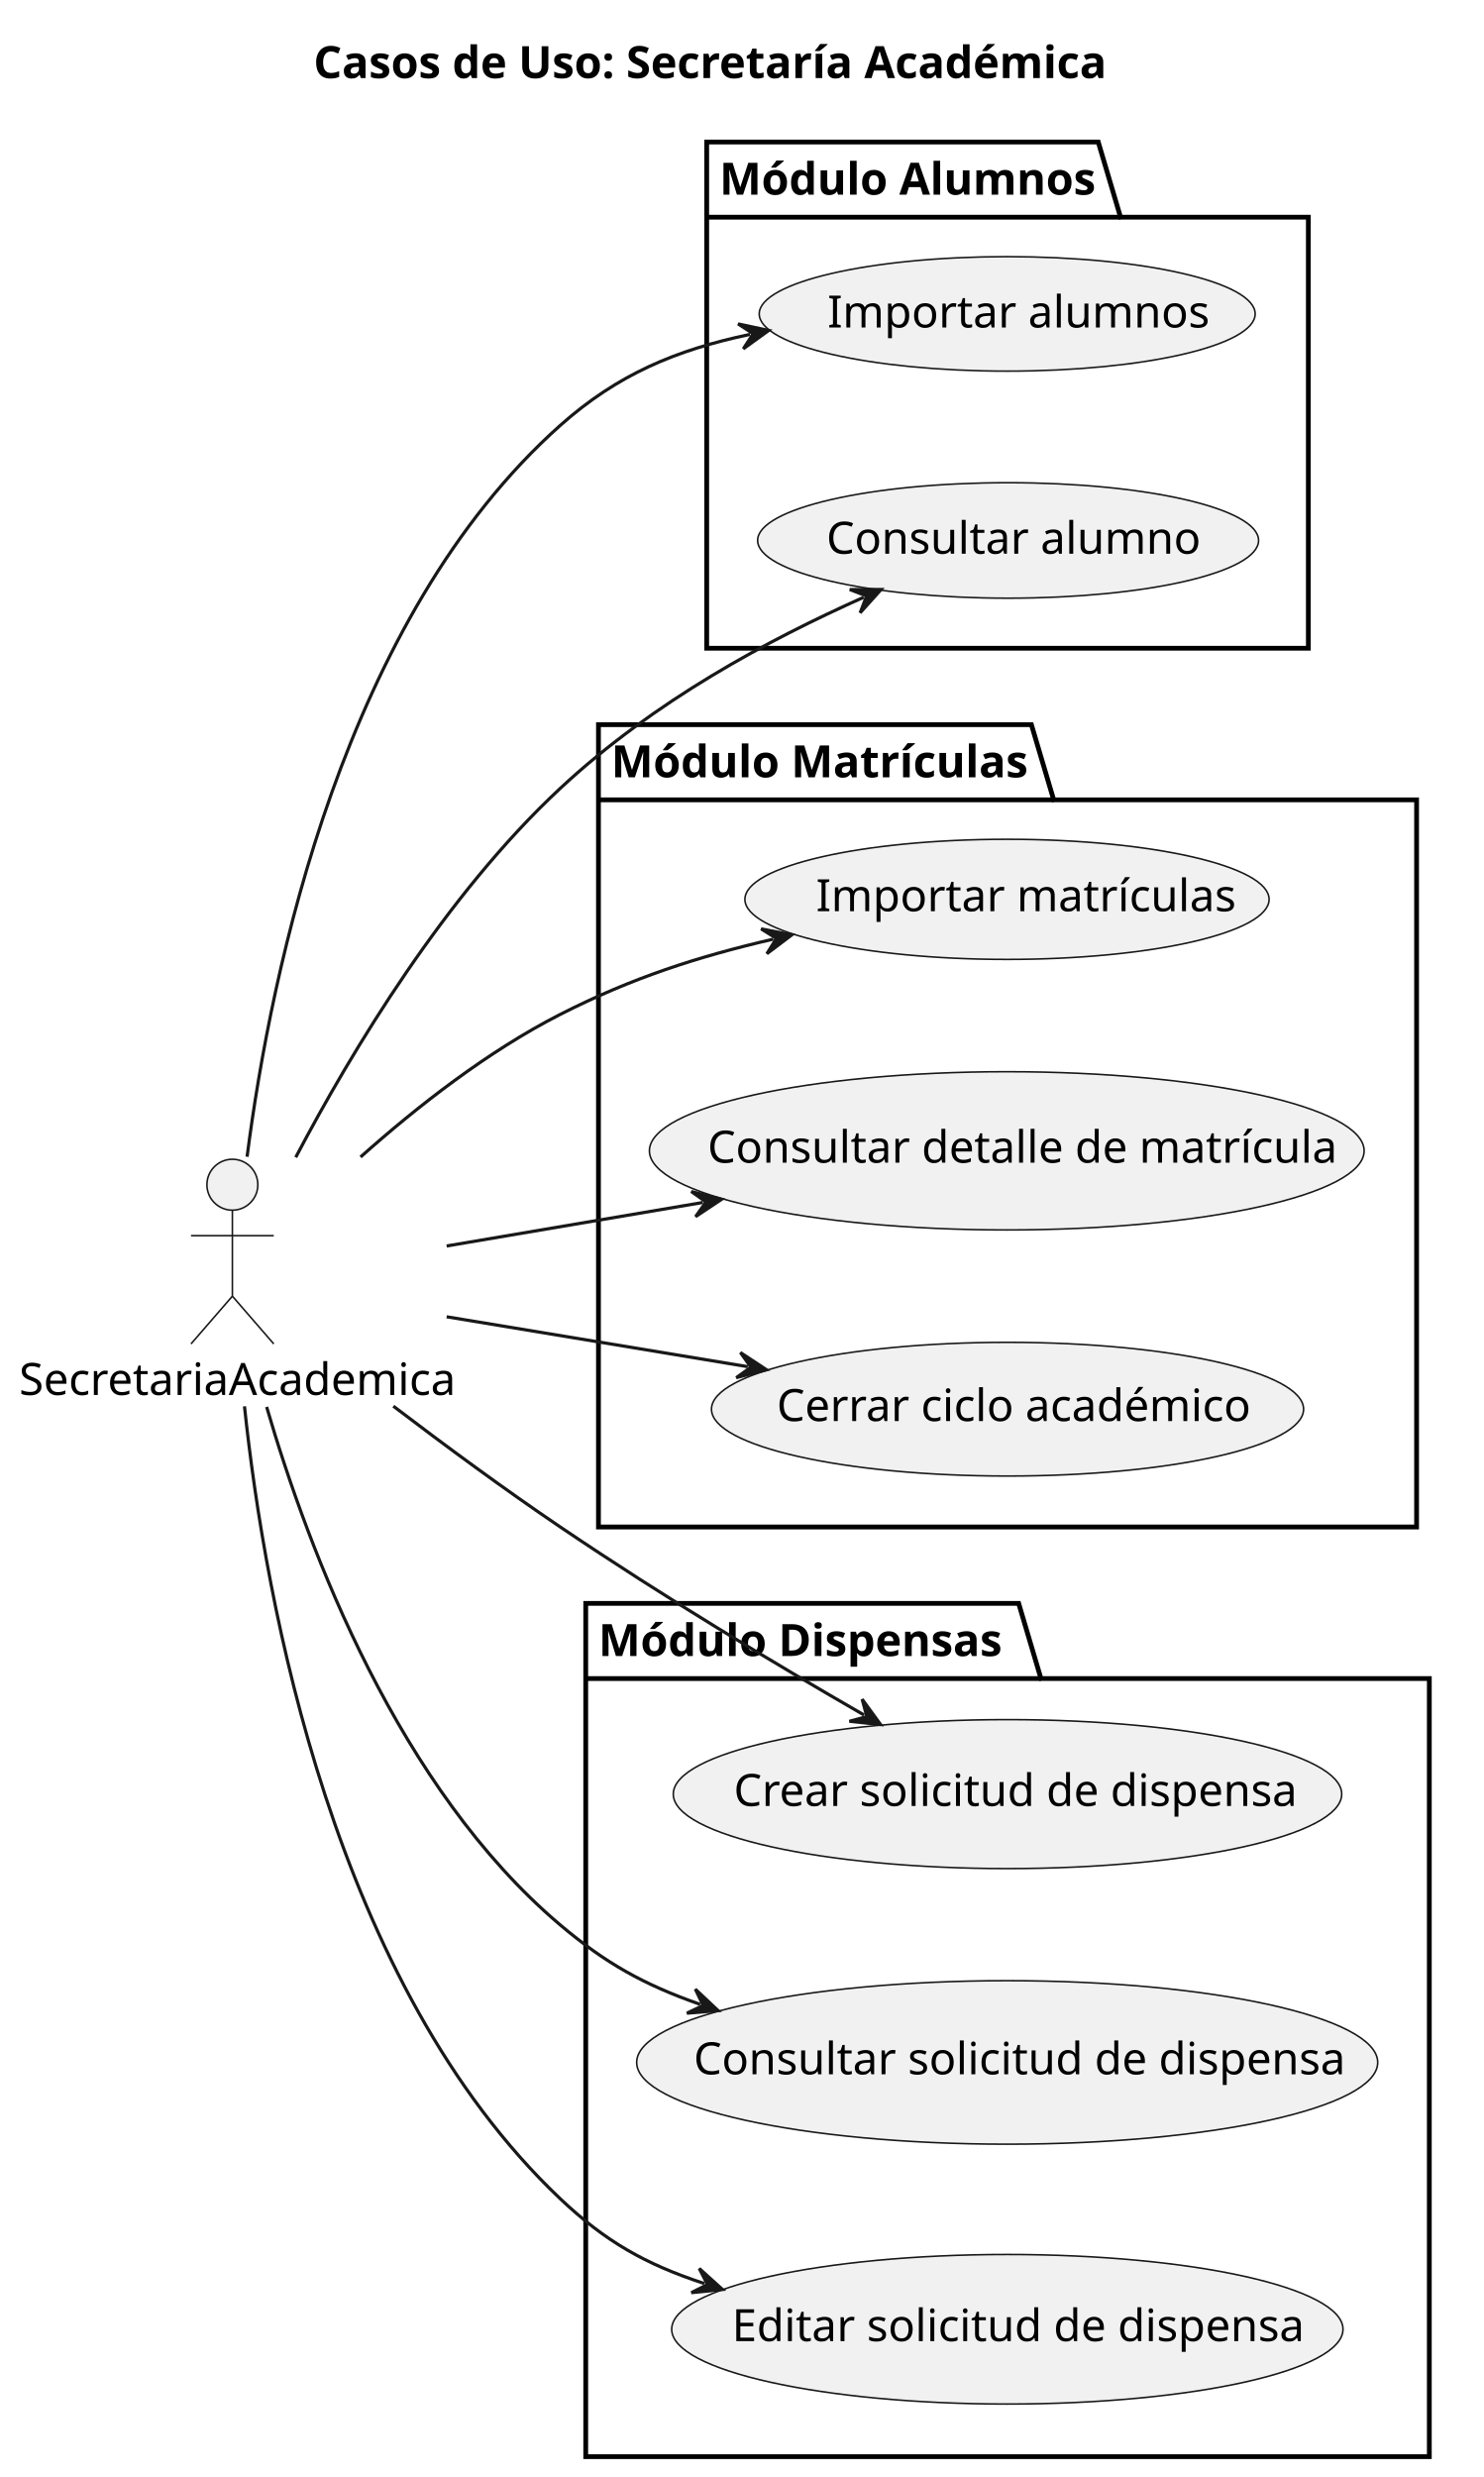
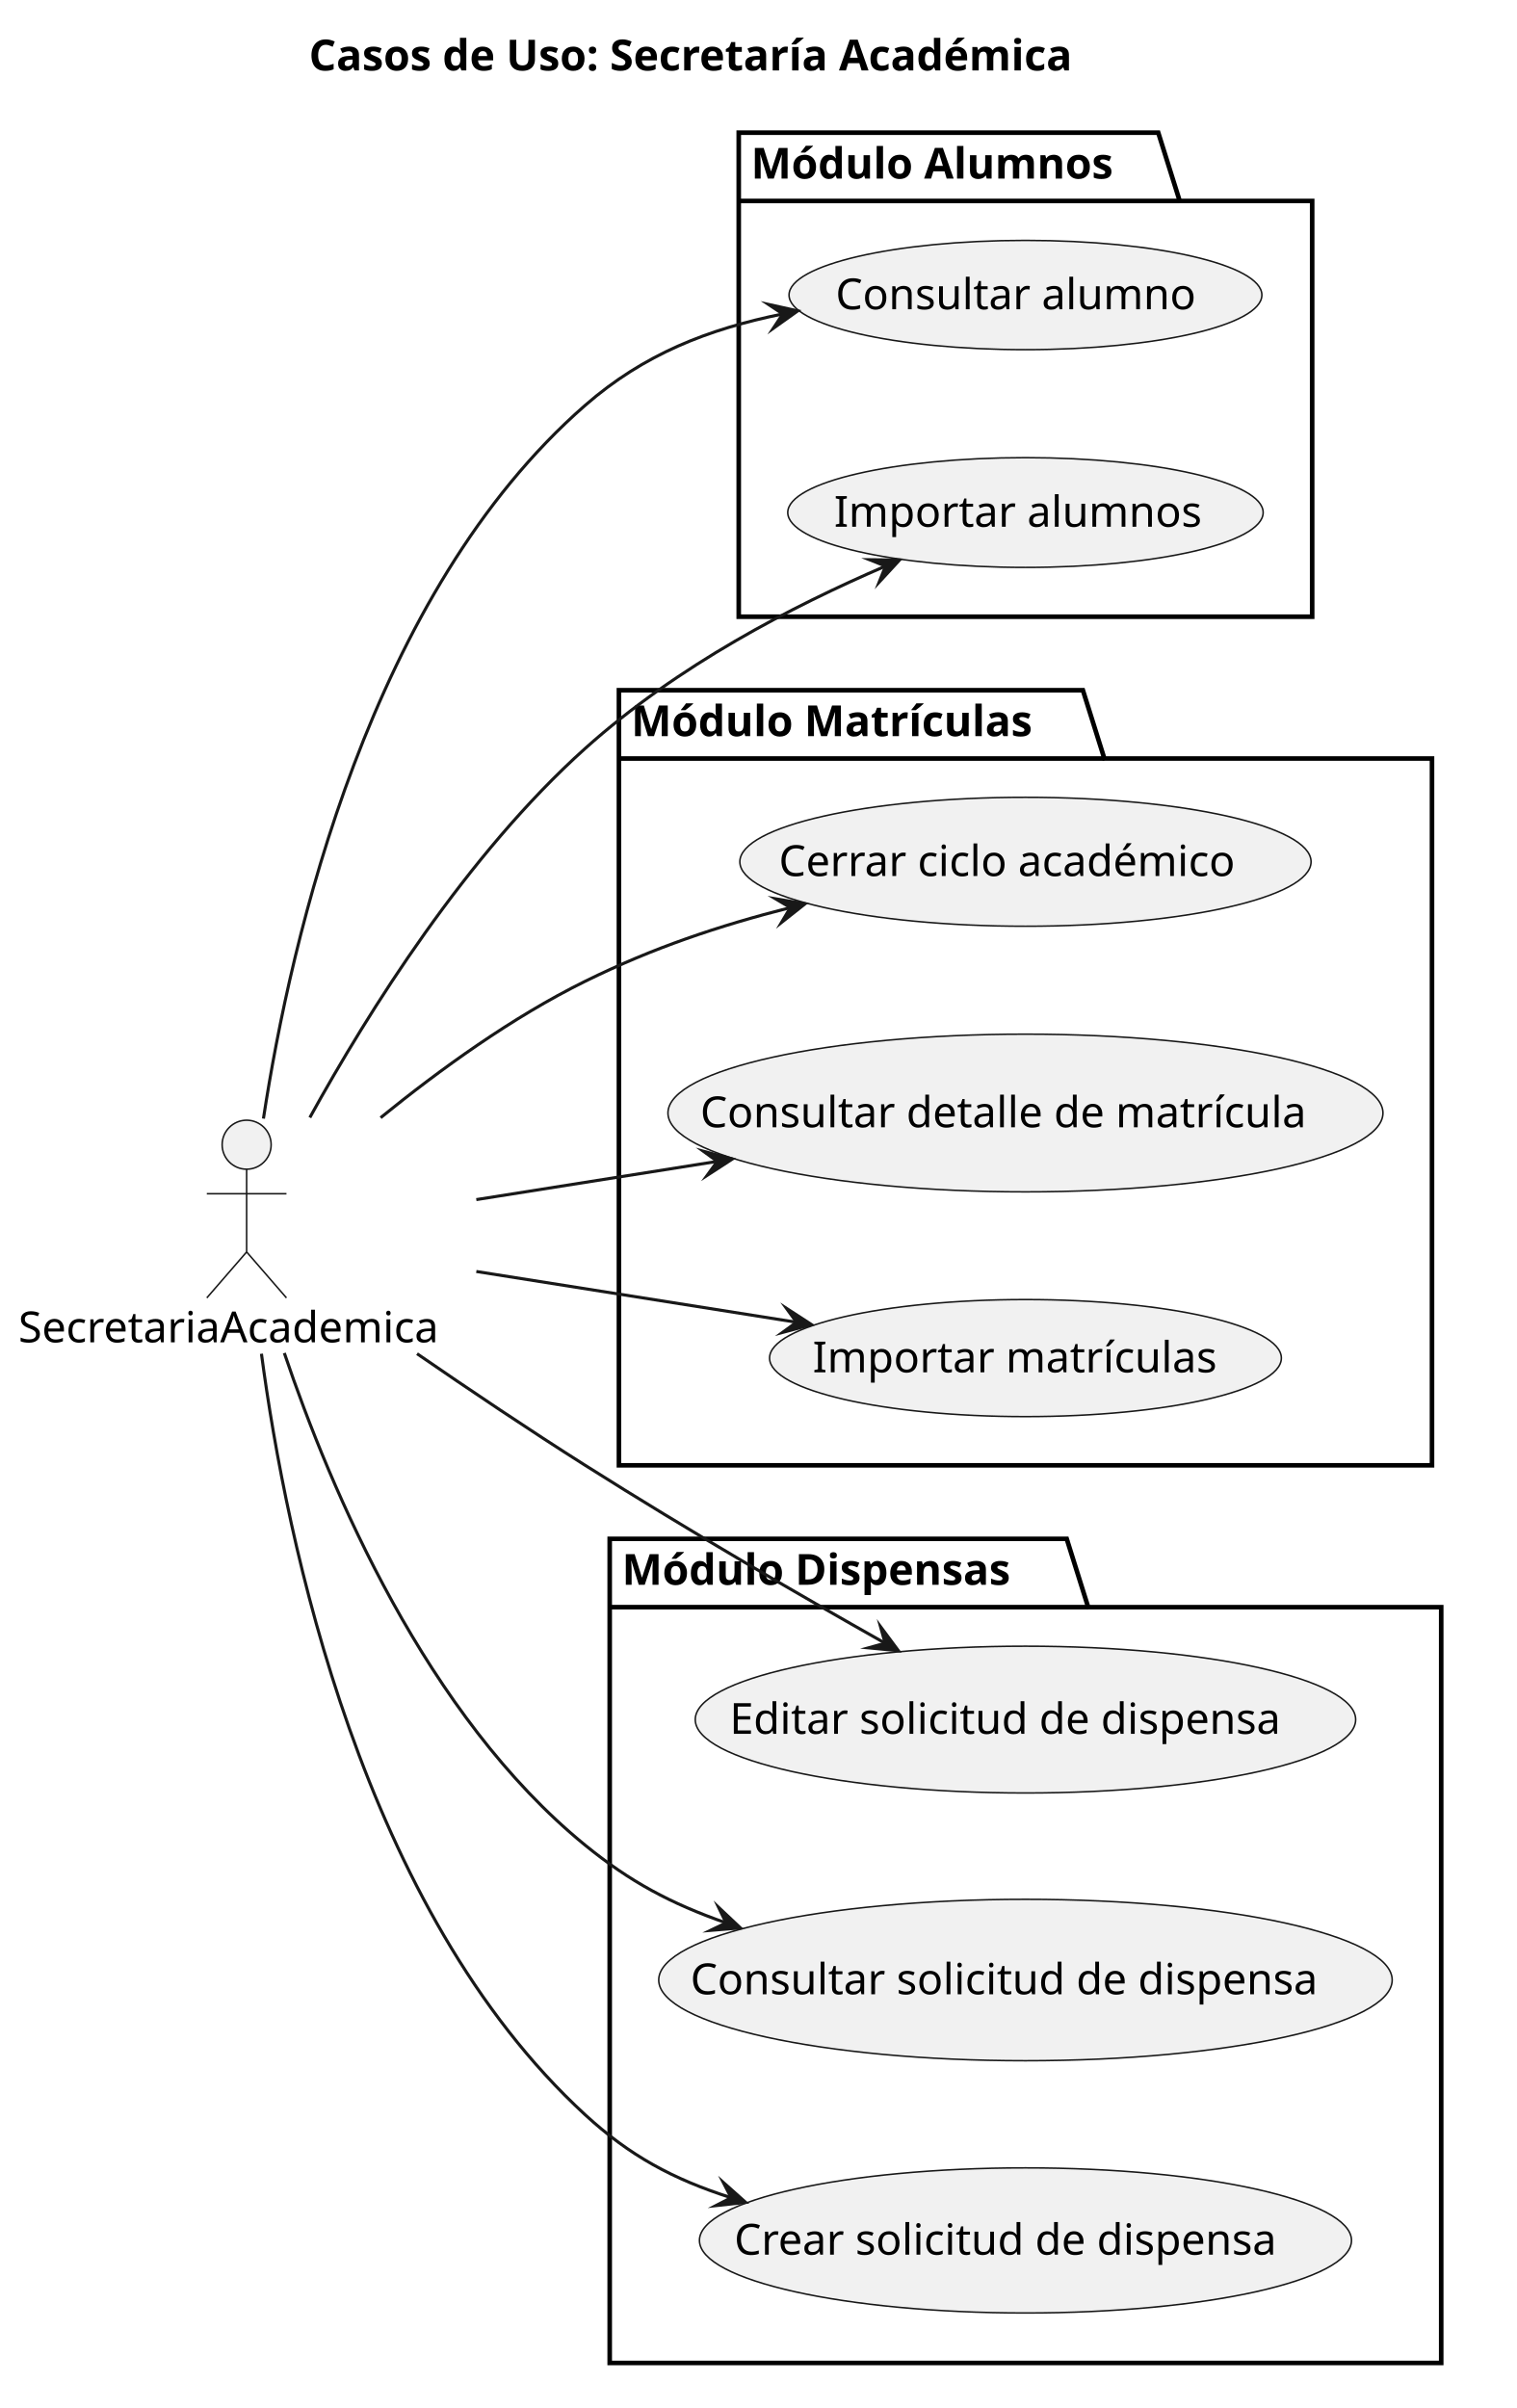
- <svg xmlns="http://www.w3.org/2000/svg" contentStyleType="text/css" height="778px" preserveAspectRatio="none" style="width:466px;height:778px;background:#FFFFFF;" version="1.1" viewBox="0 0 466 778" width="466px" zoomAndPan="magnify">
+ <svg xmlns="http://www.w3.org/2000/svg" version="1.1" data-diagram-type="DESCRIPTION" style="width:495px;height:786px;background:#FFFFFF;" width="495px" height="786px" viewBox="0 0 495 786" zoomAndPan="magnify" preserveAspectRatio="none" contentStyleType="text/css">
  <defs />
  <g>
-     <text fill="#000000" font-family="sans-serif" font-size="14" font-weight="bold" lengthAdjust="spacing" textLength="255" x="98.5" y="24.533">Casos de Uso: Secretaría Académica</text>
-     <g id="cluster_Módulo Alumnos">
-       <polygon fill="none" points="222,44.609,345,44.609,352,68.219,411,68.219,411,203.609,222,203.609,222,44.609" style="stroke:#000000;stroke-width:1.5;" />
-       <line style="stroke:#000000;stroke-width:1.5;" x1="222" x2="352" y1="68.219" y2="68.219" />
-       <text fill="#000000" font-family="sans-serif" font-size="14" font-weight="bold" lengthAdjust="spacing" textLength="117" x="226" y="61.143">Módulo Alumnos</text>
+     <g class="title" data-source-line="1">
+       <text x="100.853" y="22.995" fill="#000000" font-size="14" lengthAdjust="spacing" textLength="286.733" font-weight="700" font-family="sans-serif">Casos de Uso: Secretaría Académica</text>
    </g>
-     <g id="cluster_Módulo Matrículas">
-       <polygon fill="none" points="188,227.609,324,227.609,331,251.219,445,251.219,445,479.609,188,479.609,188,227.609" style="stroke:#000000;stroke-width:1.5;" />
-       <line style="stroke:#000000;stroke-width:1.5;" x1="188" x2="331" y1="251.219" y2="251.219" />
-       <text fill="#000000" font-family="sans-serif" font-size="14" font-weight="bold" lengthAdjust="spacing" textLength="130" x="192" y="244.143">Módulo Matrículas</text>
+     <g class="cluster" data-qualified-name="M.dulo Alumnos" id="ent0002" data-source-line="7">
+       <polygon points="241.14,43.297,378.075,43.297,385.075,65.594,428.32,65.594,428.32,201.297,241.14,201.297,241.14,43.297" fill="none" style="stroke:#000000;stroke-width:1.5;stroke-linejoin:miter;stroke-miterlimit:10;" />
+       <line x1="241.14" y1="65.594" x2="385.075" y2="65.594" style="stroke:#000000;stroke-width:1.5;" />
+       <text x="245.14" y="58.292" fill="#000000" font-size="14" lengthAdjust="spacing" textLength="130.935" font-weight="700" font-family="sans-serif">Módulo Alumnos</text>
    </g>
-     <g id="cluster_Módulo Dispensas">
-       <polygon fill="none" points="184,503.609,320,503.609,327,527.219,449,527.219,449,771.609,184,771.609,184,503.609" style="stroke:#000000;stroke-width:1.5;" />
-       <line style="stroke:#000000;stroke-width:1.5;" x1="184" x2="327" y1="527.219" y2="527.219" />
-       <text fill="#000000" font-family="sans-serif" font-size="14" font-weight="bold" lengthAdjust="spacing" textLength="130" x="188" y="520.143">Módulo Dispensas</text>
+     <g class="cluster" data-qualified-name="M.dulo Matr.culas" id="ent0005" data-source-line="12">
+       <polygon points="202.03,225.297,353.478,225.297,360.478,247.594,467.43,247.594,467.43,478.297,202.03,478.297,202.03,225.297" fill="none" style="stroke:#000000;stroke-width:1.5;stroke-linejoin:miter;stroke-miterlimit:10;" />
+       <line x1="202.03" y1="247.594" x2="360.478" y2="247.594" style="stroke:#000000;stroke-width:1.5;" />
+       <text x="206.03" y="240.292" fill="#000000" font-size="14" lengthAdjust="spacing" textLength="145.448" font-weight="700" font-family="sans-serif">Módulo Matrículas</text>
    </g>
-     <g id="elem_AlumnosImportar">
-       <ellipse cx="316.396" cy="98.589" fill="#F1F1F1" rx="77.896" ry="17.979" style="stroke:#181818;stroke-width:0.5;" />
-       <text fill="#000000" font-family="sans-serif" font-size="14" lengthAdjust="spacing" textLength="109" x="259.935" y="102.856">Importar alumnos</text>
+     <g class="cluster" data-qualified-name="M.dulo Dispensas" id="ent0009" data-source-line="18">
+       <polygon points="199.02,502.297,348.199,502.297,355.199,524.594,470.44,524.594,470.44,771.297,199.02,771.297,199.02,502.297" fill="none" style="stroke:#000000;stroke-width:1.5;stroke-linejoin:miter;stroke-miterlimit:10;" />
+       <line x1="199.02" y1="524.594" x2="355.199" y2="524.594" style="stroke:#000000;stroke-width:1.5;" />
+       <text x="203.02" y="517.292" fill="#000000" font-size="14" lengthAdjust="spacing" textLength="143.179" font-weight="700" font-family="sans-serif">Módulo Dispensas</text>
    </g>
-     <g id="elem_AlumnosConsultar">
-       <ellipse cx="316.682" cy="169.746" fill="#F1F1F1" rx="78.682" ry="18.136" style="stroke:#181818;stroke-width:0.5;" />
-       <text fill="#000000" font-family="sans-serif" font-size="14" lengthAdjust="spacing" textLength="111" x="259.595" y="173.918">Consultar alumno</text>
+     <g class="entity" data-qualified-name="M.dulo Alumnos.AlumnosImportar" id="ent0003" data-source-line="8">
+       <ellipse cx="334.73" cy="167.295" rx="77.59" ry="17.918" fill="#F1F1F1" style="stroke:#181818;stroke-width:0.5;" />
+       <text x="272.25" y="171.943" fill="#000000" font-size="14" lengthAdjust="spacing" textLength="124.961" font-family="sans-serif">Importar alumnos</text>
    </g>
-     <g id="elem_MatriculasImportar">
-       <ellipse cx="316.335" cy="282.476" fill="#F1F1F1" rx="82.335" ry="18.867" style="stroke:#181818;stroke-width:0.5;" />
-       <text fill="#000000" font-family="sans-serif" font-size="14" lengthAdjust="spacing" textLength="120" x="256.335" y="286.205">Importar matrículas</text>
+     <g class="entity" data-qualified-name="M.dulo Alumnos.AlumnosConsultar" id="ent0004" data-source-line="9">
+       <ellipse cx="334.733" cy="96.302" rx="77.173" ry="17.835" fill="#F1F1F1" style="stroke:#181818;stroke-width:0.5;" />
+       <text x="272.752" y="100.95" fill="#000000" font-size="14" lengthAdjust="spacing" textLength="123.963" font-family="sans-serif">Consultar alumno</text>
    </g>
-     <g id="elem_MatriculasVerDetalle">
-       <ellipse cx="316.261" cy="361.462" fill="#F1F1F1" rx="112.261" ry="24.852" style="stroke:#181818;stroke-width:0.5;" />
-       <text fill="#000000" font-family="sans-serif" font-size="14" lengthAdjust="spacing" textLength="188" x="222.261" y="365.19">Consultar detalle de matrícula</text>
+     <g class="entity" data-qualified-name="M.dulo Matr.culas.MatriculasImportar" id="ent0006" data-source-line="13">
+       <ellipse cx="334.733" cy="443.293" rx="83.533" ry="19.107" fill="#F1F1F1" style="stroke:#181818;stroke-width:0.5;" />
+       <text x="265.266" y="447.942" fill="#000000" font-size="14" lengthAdjust="spacing" textLength="138.934" font-family="sans-serif">Importar matrículas</text>
    </g>
-     <g id="elem_MatriculasCerrarCiclo">
-       <ellipse cx="316.502" cy="442.61" fill="#F1F1F1" rx="93.002" ry="21" style="stroke:#181818;stroke-width:0.5;" />
-       <text fill="#000000" font-family="sans-serif" font-size="14" lengthAdjust="spacing" textLength="145" x="244.002" y="446.338">Cerrar ciclo académico</text>
+     <g class="entity" data-qualified-name="M.dulo Matr.culas.MatriculasVerDetalle" id="ent0007" data-source-line="14">
+       <ellipse cx="334.729" cy="363.297" rx="116.699" ry="25.74" fill="#F1F1F1" style="stroke:#181818;stroke-width:0.5;" />
+       <text x="228.58" y="367.945" fill="#000000" font-size="14" lengthAdjust="spacing" textLength="212.297" font-family="sans-serif">Consultar detalle de matrícula</text>
    </g>
-     <g id="elem_DispensasCrear">
-       <ellipse cx="316.49" cy="563.508" fill="#F1F1F1" rx="104.99" ry="23.398" style="stroke:#181818;stroke-width:0.5;" />
-       <text fill="#000000" font-family="sans-serif" font-size="14" lengthAdjust="spacing" textLength="172" x="230.49" y="567.236">Crear solicitud de dispensa</text>
+     <g class="entity" data-qualified-name="M.dulo Matr.culas.MatriculasCerrarCiclo" id="ent0008" data-source-line="15">
+       <ellipse cx="334.732" cy="281.293" rx="93.232" ry="21.046" fill="#F1F1F1" style="stroke:#181818;stroke-width:0.5;" />
+       <text x="254.222" y="285.942" fill="#000000" font-size="14" lengthAdjust="spacing" textLength="161.02" font-family="sans-serif">Cerrar ciclo académico</text>
    </g>
-     <g id="elem_DispensasConsultar">
-       <ellipse cx="316.394" cy="647.788" fill="#F1F1F1" rx="116.394" ry="25.679" style="stroke:#181818;stroke-width:0.5;" />
-       <text fill="#000000" font-family="sans-serif" font-size="14" lengthAdjust="spacing" textLength="197" x="217.894" y="651.517">Consultar solicitud de dispensa</text>
+     <g class="entity" data-qualified-name="M.dulo Dispensas.DispensasCrear" id="ent0010" data-source-line="19">
+       <ellipse cx="334.734" cy="731.302" rx="106.424" ry="23.685" fill="#F1F1F1" style="stroke:#181818;stroke-width:0.5;" />
+       <text x="239.673" y="735.95" fill="#000000" font-size="14" lengthAdjust="spacing" textLength="190.121" font-family="sans-serif">Crear solicitud de dispensa</text>
    </g>
-     <g id="elem_DispensasEditar">
-       <ellipse cx="316.442" cy="731.598" fill="#F1F1F1" rx="105.442" ry="23.488" style="stroke:#181818;stroke-width:0.5;" />
-       <text fill="#000000" font-family="sans-serif" font-size="14" lengthAdjust="spacing" textLength="173" x="229.942" y="735.326">Editar solicitud de dispensa</text>
+     <g class="entity" data-qualified-name="M.dulo Dispensas.DispensasConsultar" id="ent0011" data-source-line="20">
+       <ellipse cx="334.73" cy="646.299" rx="119.71" ry="26.342" fill="#F1F1F1" style="stroke:#181818;stroke-width:0.5;" />
+       <text x="225.362" y="650.947" fill="#000000" font-size="14" lengthAdjust="spacing" textLength="218.736" font-family="sans-serif">Consultar solicitud de dispensa</text>
    </g>
-     <g id="elem_SecretariaAcademica">
-       <ellipse cx="73" cy="372.109" fill="#F1F1F1" rx="8" ry="8" style="stroke:#181818;stroke-width:0.5;" />
-       <path d="M73,380.109 L73,407.109 M60,388.109 L86,388.109 M73,407.109 L60,422.109 M73,407.109 L86,422.109 " fill="none" style="stroke:#181818;stroke-width:0.5;" />
-       <text fill="#000000" font-family="sans-serif" font-size="14" lengthAdjust="spacing" textLength="134" x="6" y="438.143">SecretariaAcademica</text>
+     <g class="entity" data-qualified-name="M.dulo Dispensas.DispensasEditar" id="ent0012" data-source-line="21">
+       <ellipse cx="334.729" cy="561.295" rx="107.789" ry="23.958" fill="#F1F1F1" style="stroke:#181818;stroke-width:0.5;" />
+       <text x="238.185" y="565.943" fill="#000000" font-size="14" lengthAdjust="spacing" textLength="193.088" font-family="sans-serif">Editar solicitud de dispensa</text>
    </g>
-     <g id="link_SecretariaAcademica_AlumnosImportar">
-       <path d="M77.62,363.319 C85.18,304.499 108.09,194.029 176,133.609 C194,117.589 212.379,109.915 235.619,105.025 " fill="none" id="SecretariaAcademica-to-AlumnosImportar" style="stroke:#181818;stroke-width:1.0;" />
-       <polygon fill="#181818" points="241.49,103.789,231.859,101.728,236.597,104.819,233.506,109.557,241.49,103.789" style="stroke:#181818;stroke-width:1.0;" />
+     <g class="entity" data-qualified-name="SecretariaAcademica" id="ent0001" data-source-line="5">
+       <ellipse cx="80.508" cy="373.647" rx="8" ry="8" fill="#F1F1F1" style="stroke:#181818;stroke-width:0.5;" />
+       <path d="M80.508,381.647 L80.508,408.647 M67.508,389.647 L93.508,389.647 M80.508,408.647 L67.508,423.647 M80.508,408.647 L93.508,423.647" style="stroke:#181818;stroke-width:0.5;" fill="none" />
+       <text x="6" y="438.142" fill="#000000" font-size="14" lengthAdjust="spacing" textLength="149.017" font-family="sans-serif">SecretariaAcademica</text>
    </g>
-     <g id="link_SecretariaAcademica_AlumnosConsultar">
-       <path d="M92.9,363.499 C110.72,329.669 140.03,281.069 176,247.609 C205.66,220.019 241.382,200.978 271.312,187.598 " fill="none" id="SecretariaAcademica-to-AlumnosConsultar" style="stroke:#181818;stroke-width:1.0;" />
-       <polygon fill="#181818" points="276.79,185.149,266.941,185.171,272.225,187.19,270.206,192.474,276.79,185.149" style="stroke:#181818;stroke-width:1.0;" />
+     <g class="link" data-entity-1="ent0001" data-entity-2="ent0003" id="lnk13" data-source-line="24" data-link-type="dependency">
+       <path d="M101.14,364.777 C120.36,329.957 152.35,278.987 191.02,244.297 C221.4,217.037 258.559,197.938 289.049,184.778" style="stroke:#181818;stroke-width:1;" fill="none" id="SecretariaAcademica-to-AlumnosImportar" />
+       <polygon points="293.64,182.797,283.792,182.691,289.049,184.778,286.962,190.036,293.64,182.797" fill="#181818" style="stroke:#181818;stroke-width:1;stroke-linejoin:miter;stroke-miterlimit:10;" />
    </g>
-     <g id="link_SecretariaAcademica_MatriculasImportar">
-       <path d="M113.26,363.409 C131.12,347.489 153.31,330.159 176,318.609 C198.51,307.149 219.135,300.483 242.925,294.973 " fill="none" id="SecretariaAcademica-to-MatriculasImportar" style="stroke:#181818;stroke-width:1.0;" />
-       <polygon fill="#181818" points="248.77,293.619,239.1,291.753,243.899,294.748,240.905,299.547,248.77,293.619" style="stroke:#181818;stroke-width:1.0;" />
+     <g class="link" data-entity-1="ent0001" data-entity-2="ent0004" id="lnk14" data-source-line="25" data-link-type="dependency">
+       <path d="M85.99,365.127 C94.99,306.187 120.82,193.477 191.02,132.297 C210.18,115.587 231.11,107.433 255.52,102.472" style="stroke:#181818;stroke-width:1;" fill="none" id="SecretariaAcademica-to-AlumnosConsultar" />
+       <polygon points="260.42,101.477,250.804,99.349,255.52,102.472,252.397,107.189,260.42,101.477" fill="#181818" style="stroke:#181818;stroke-width:1;stroke-linejoin:miter;stroke-miterlimit:10;" />
    </g>
-     <g id="link_SecretariaAcademica_MatriculasVerDetalle">
-       <path d="M140.31,391.349 C166.98,386.819 192.215,382.545 220.795,377.685 " fill="none" id="SecretariaAcademica-to-MatriculasVerDetalle" style="stroke:#181818;stroke-width:1.0;" />
-       <polygon fill="#181818" points="226.71,376.679,217.167,374.245,221.781,377.518,218.508,382.132,226.71,376.679" style="stroke:#181818;stroke-width:1.0;" />
+     <g class="link" data-entity-1="ent0001" data-entity-2="ent0006" id="lnk15" data-source-line="27" data-link-type="dependency">
+       <path d="M155.48,415.027 C190.07,420.517 226.082,426.224 260.002,431.604" style="stroke:#181818;stroke-width:1;" fill="none" id="SecretariaAcademica-to-MatriculasImportar" />
+       <polygon points="264.94,432.387,256.678,427.026,260.002,431.604,255.424,434.928,264.94,432.387" fill="#181818" style="stroke:#181818;stroke-width:1;stroke-linejoin:miter;stroke-miterlimit:10;" />
    </g>
-     <g id="link_SecretariaAcademica_MatriculasCerrarCiclo">
-       <path d="M140.31,413.589 C171.45,418.749 202.781,423.939 234.901,429.259 " fill="none" id="SecretariaAcademica-to-MatriculasCerrarCiclo" style="stroke:#181818;stroke-width:1.0;" />
-       <polygon fill="#181818" points="240.82,430.239,232.595,424.822,235.887,429.422,231.287,432.715,240.82,430.239" style="stroke:#181818;stroke-width:1.0;" />
+     <g class="link" data-entity-1="ent0001" data-entity-2="ent0007" id="lnk16" data-source-line="28" data-link-type="dependency">
+       <path d="M155.48,391.567 C181.64,387.417 206.502,383.469 234.142,379.089" style="stroke:#181818;stroke-width:1;" fill="none" id="SecretariaAcademica-to-MatriculasVerDetalle" />
+       <polygon points="239.08,378.307,229.565,375.765,234.142,379.089,230.817,383.666,239.08,378.307" fill="#181818" style="stroke:#181818;stroke-width:1;stroke-linejoin:miter;stroke-miterlimit:10;" />
    </g>
-     <g id="link_SecretariaAcademica_DispensasCrear">
-       <path d="M123.56,441.659 C139.99,454.159 158.54,467.809 176,479.609 C209.14,502.009 243.073,522.311 271.433,538.671 " fill="none" id="SecretariaAcademica-to-DispensasCrear" style="stroke:#181818;stroke-width:1.0;" />
-       <polygon fill="#181818" points="276.63,541.669,270.833,533.707,272.299,539.171,266.835,540.637,276.63,541.669" style="stroke:#181818;stroke-width:1.0;" />
+     <g class="link" data-entity-1="ent0001" data-entity-2="ent0008" id="lnk17" data-source-line="29" data-link-type="dependency">
+       <path d="M124.24,364.837 C143.52,349.157 167.26,331.997 191.02,320.297 C213.37,309.287 234.426,302.265 257.976,296.245" style="stroke:#181818;stroke-width:1;" fill="none" id="SecretariaAcademica-to-MatriculasCerrarCiclo" />
+       <polygon points="262.82,295.007,253.11,293.361,257.976,296.245,255.091,301.111,262.82,295.007" fill="#181818" style="stroke:#181818;stroke-width:1;stroke-linejoin:miter;stroke-miterlimit:10;" />
    </g>
-     <g id="link_SecretariaAcademica_DispensasConsultar">
-       <path d="M83.76,441.899 C97.06,487.469 125.27,561.779 176,604.609 C190.23,616.629 202.127,623.305 219.938,629.545 " fill="none" id="SecretariaAcademica-to-DispensasConsultar" style="stroke:#181818;stroke-width:1.0;" />
-       <polygon fill="#181818" points="225.6,631.529,218.429,624.779,220.881,629.876,215.784,632.328,225.6,631.529" style="stroke:#181818;stroke-width:1.0;" />
+     <g class="link" data-entity-1="ent0001" data-entity-2="ent0010" id="lnk18" data-source-line="31" data-link-type="dependency">
+       <path d="M85.34,441.877 C93.53,503.397 118.36,623.547 191.02,690.297 C205.63,703.727 219.608,711.262 238.658,717.362" style="stroke:#181818;stroke-width:1;" fill="none" id="SecretariaAcademica-to-DispensasCrear" />
+       <polygon points="243.42,718.887,236.069,712.333,238.658,717.362,233.629,719.952,243.42,718.887" fill="#181818" style="stroke:#181818;stroke-width:1;stroke-linejoin:miter;stroke-miterlimit:10;" />
    </g>
-     <g id="link_SecretariaAcademica_DispensasEditar">
-       <path d="M76.8,441.709 C83.33,503.429 104.94,623.319 176,690.609 C190.11,703.969 202.659,711.14 221.268,717.24 " fill="none" id="SecretariaAcademica-to-DispensasEditar" style="stroke:#181818;stroke-width:1.0;" />
-       <polygon fill="#181818" points="226.97,719.109,219.664,712.505,222.219,717.552,217.172,720.107,226.97,719.109" style="stroke:#181818;stroke-width:1.0;" />
+     <g class="link" data-entity-1="ent0001" data-entity-2="ent0011" id="lnk19" data-source-line="32" data-link-type="dependency">
+       <path d="M92.81,441.647 C107.98,486.537 139.19,560.087 191.02,602.297 C205.69,614.247 218.882,621.303 236.992,627.653" style="stroke:#181818;stroke-width:1;" fill="none" id="SecretariaAcademica-to-DispensasConsultar" />
+       <polygon points="241.71,629.307,234.541,622.554,236.992,627.653,231.893,630.104,241.71,629.307" fill="#181818" style="stroke:#181818;stroke-width:1;stroke-linejoin:miter;stroke-miterlimit:10;" />
+     </g>
+     <g class="link" data-entity-1="ent0001" data-entity-2="ent0012" id="lnk20" data-source-line="33" data-link-type="dependency">
+       <path d="M136.13,441.867 C153.5,453.817 172.9,466.847 191.02,478.297 C224.94,499.737 260.086,520.09 288.916,536.36" style="stroke:#181818;stroke-width:1;" fill="none" id="SecretariaAcademica-to-DispensasEditar" />
+       <polygon points="293.27,538.817,287.398,530.91,288.916,536.36,283.466,537.877,293.27,538.817" fill="#181818" style="stroke:#181818;stroke-width:1;stroke-linejoin:miter;stroke-miterlimit:10;" />
    </g>
  </g>
</svg>
